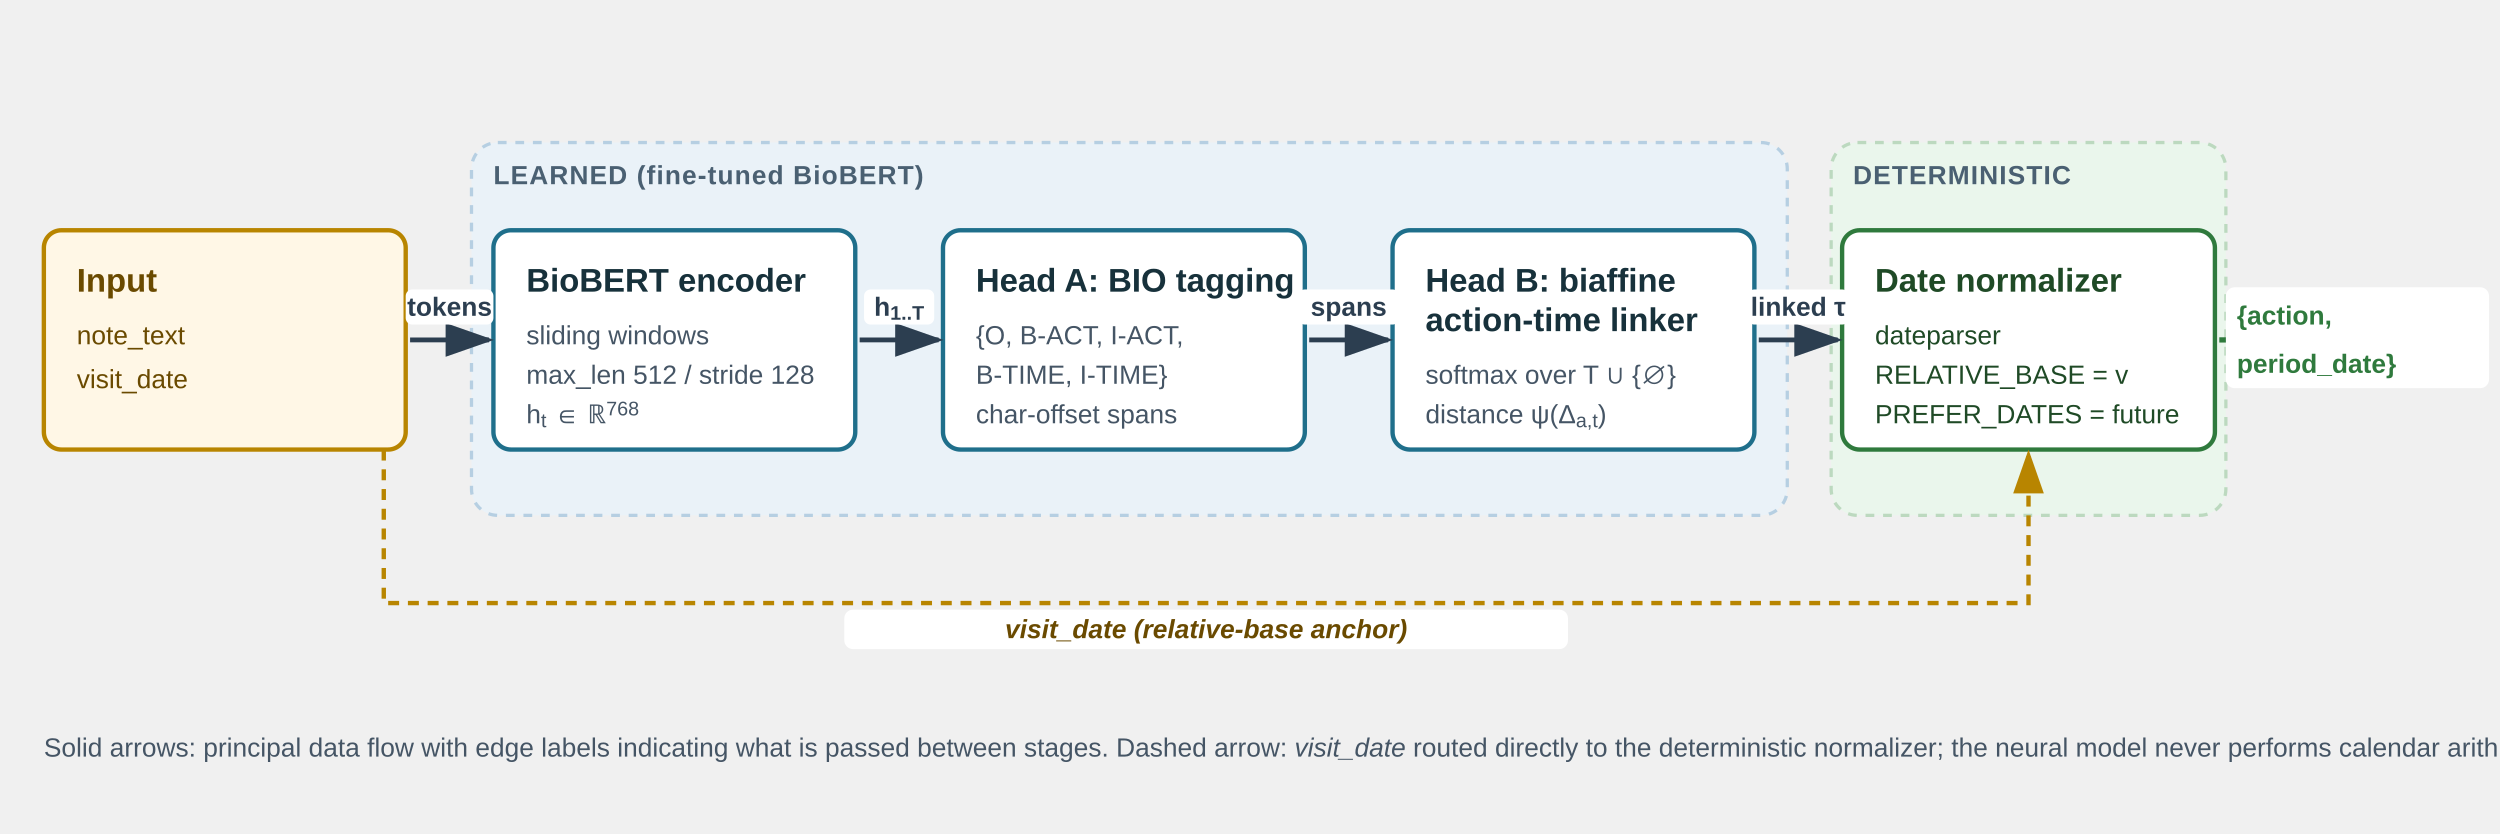
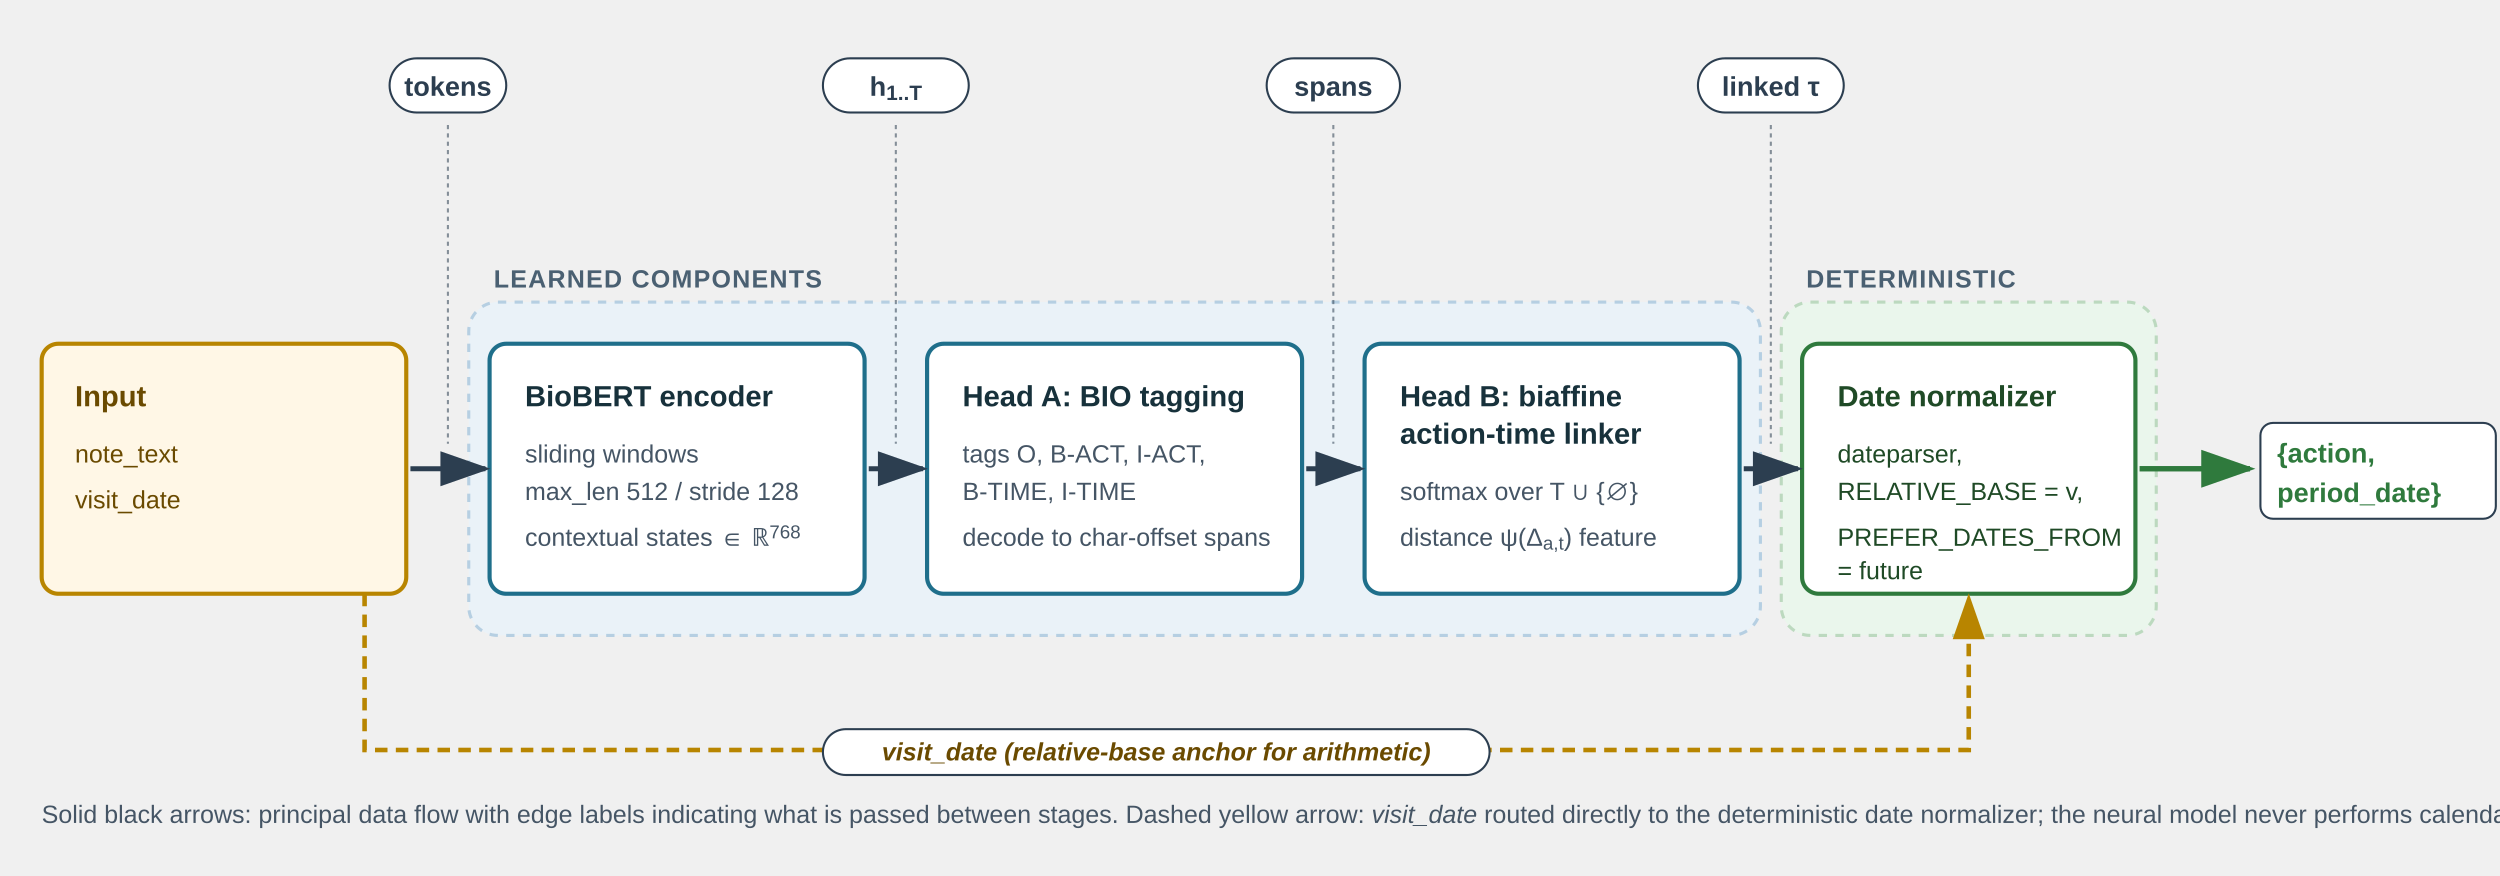
- <svg xmlns="http://www.w3.org/2000/svg" width="1140" height="380" viewBox="0 0 1140 380" font-family="Arial, Helvetica, sans-serif">
+ <svg xmlns="http://www.w3.org/2000/svg" width="1200" height="420" viewBox="0 0 1200 420" font-family="Arial, Helvetica, sans-serif">
  <style>
    .group-neural { fill: #eaf2f8; stroke: #b6cfe2; stroke-width: 1.5; stroke-dasharray: 4 4; }
    .group-symbolic { fill: #eaf6ec; stroke: #bcd9bf; stroke-width: 1.5; stroke-dasharray: 4 4; }
-     .group-label { font: 600 12px Arial; fill: #4a6072; letter-spacing: 0.5px; }
+     .group-label { font: 600 12px Arial; fill: #4a6072; letter-spacing: 0.6px; }
    .input-box { fill: #fff7e6; stroke: #b88500; stroke-width: 2; }
    .neural-box { fill: #ffffff; stroke: #1f6f8b; stroke-width: 2; }
    .symbolic-box { fill: #ffffff; stroke: #2f7a3d; stroke-width: 2; }
-     .head { font: 700 15px Arial; fill: #17313b; }
+     .head { font: 700 14px Arial; fill: #17313b; }
    .body { font: 12px Arial; fill: #455565; }
-     .input-head { font: 700 15px Arial; fill: #6a4a00; }
+     .input-head { font: 700 14px Arial; fill: #6a4a00; }
    .input-body { font: 12px Arial; fill: #6a4a00; }
-     .symbolic-head { font: 700 15px Arial; fill: #1f4a26; }
+     .symbolic-head { font: 700 14px Arial; fill: #1f4a26; }
    .symbolic-body { font: 12px Arial; fill: #1f4a26; }
-     .arrow { stroke: #2c3e50; stroke-width: 2.2; fill: none; marker-end: url(#arrow-head); }
-     .arrow-aux { stroke: #b88500; stroke-width: 2; stroke-dasharray: 5 4; fill: none; marker-end: url(#arrow-head-aux); }
-     .arrow-out { stroke: #2f7a3d; stroke-width: 2.4; fill: none; marker-end: url(#arrow-head-out); }
-     .label-bg { fill: #ffffff; stroke: none; }
-     .edge-label { font: 700 12px Arial; fill: #2c3e50; text-anchor: middle; }
+     .arrow { stroke: #2c3e50; stroke-width: 2.4; fill: none; marker-end: url(#arrow-head); }
+     .arrow-aux { stroke: #b88500; stroke-width: 2.2; stroke-dasharray: 6 4; fill: none; marker-end: url(#arrow-head-aux); }
+     .arrow-out { stroke: #2f7a3d; stroke-width: 2.6; fill: none; marker-end: url(#arrow-head-out); }
+     .dropline { stroke: #2c3e50; stroke-width: 1; fill: none; stroke-dasharray: 2 2; opacity: 0.55; }
+     .label-bg { fill: #ffffff; stroke: #2c3e50; stroke-width: 1; }
+     .edge-label { font: 700 13px Arial; fill: #2c3e50; text-anchor: middle; }
    .edge-label-aux { font: italic 700 12px Arial; fill: #6a4a00; text-anchor: middle; }
-     .edge-label-out { font: 700 12px Arial; fill: #2f7a3d; text-anchor: start; }
+     .edge-label-out { font: 700 13px Arial; fill: #2f7a3d; text-anchor: start; }
  </style>
  <defs>
    <marker id="arrow-head" markerWidth="10" markerHeight="10" refX="9" refY="3.5" orient="auto" markerUnits="strokeWidth">
      <path d="M0,0 L0,7 L10,3.5 z" fill="#2c3e50" />
    </marker>
    <marker id="arrow-head-aux" markerWidth="10" markerHeight="10" refX="9" refY="3.5" orient="auto" markerUnits="strokeWidth">
      <path d="M0,0 L0,7 L10,3.5 z" fill="#b88500" />
    </marker>
    <marker id="arrow-head-out" markerWidth="10" markerHeight="10" refX="9" refY="3.5" orient="auto" markerUnits="strokeWidth">
      <path d="M0,0 L0,7 L10,3.5 z" fill="#2f7a3d" />
    </marker>
  </defs>
-   <rect x="215" y="65" width="600" height="170" rx="12" class="group-neural" />
-   <text x="225" y="84" class="group-label">LEARNED (fine-tuned BioBERT)</text>
-   <rect x="835" y="65" width="180" height="170" rx="12" class="group-symbolic" />
-   <text x="845" y="84" class="group-label">DETERMINISTIC</text>
-   <rect x="20" y="105" width="165" height="100" rx="8" class="input-box" />
-   <text x="35" y="133" class="input-head">Input</text>
-   <text x="35" y="157" class="input-body">note_text</text>
-   <text x="35" y="177" class="input-body">visit_date</text>
-   <rect x="225" y="105" width="165" height="100" rx="8" class="neural-box" />
-   <text x="240" y="133" class="head">BioBERT encoder</text>
-   <text x="240" y="157" class="body">sliding windows</text>
-   <text x="240" y="175" class="body">max_len 512 / stride 128</text>
-   <text x="240" y="193" class="body">h<tspan baseline-shift="sub" font-size="9">t</tspan> ∈ ℝ<tspan baseline-shift="super" font-size="9">768</tspan>
+   <rect x="225" y="145" width="620" height="160" rx="14" class="group-neural" />
+   <text x="237" y="138" class="group-label">LEARNED COMPONENTS</text>
+   <rect x="855" y="145" width="180" height="160" rx="14" class="group-symbolic" />
+   <text x="867" y="138" class="group-label">DETERMINISTIC</text>
+   <rect x="20" y="165" width="175" height="120" rx="8" class="input-box" />
+   <text x="36" y="195" class="input-head">Input</text>
+   <text x="36" y="222" class="input-body">note_text</text>
+   <text x="36" y="244" class="input-body">visit_date</text>
+   <rect x="235" y="165" width="180" height="120" rx="8" class="neural-box" />
+   <text x="252" y="195" class="head">BioBERT encoder</text>
+   <text x="252" y="222" class="body">sliding windows</text>
+   <text x="252" y="240" class="body">max_len 512 / stride 128</text>
+   <text x="252" y="262" class="body">contextual states ∈ ℝ<tspan baseline-shift="super" font-size="9">768</tspan>
  </text>
-   <rect x="430" y="105" width="165" height="100" rx="8" class="neural-box" />
-   <text x="445" y="133" class="head">Head A: BIO tagging</text>
-   <text x="445" y="157" class="body">{O, B-ACT, I-ACT,</text>
-   <text x="445" y="175" class="body">B-TIME, I-TIME}</text>
-   <text x="445" y="193" class="body">char-offset spans</text>
-   <rect x="635" y="105" width="165" height="100" rx="8" class="neural-box" />
-   <text x="650" y="133" class="head">Head B: biaffine</text>
-   <text x="650" y="151" class="head">action-time linker</text>
-   <text x="650" y="175" class="body">softmax over T ∪ {∅}</text>
-   <text x="650" y="193" class="body">distance ψ(Δ<tspan baseline-shift="sub" font-size="9">a,t</tspan>)</text>
-   <rect x="840" y="105" width="170" height="100" rx="8" class="symbolic-box" />
-   <text x="855" y="133" class="symbolic-head">Date normalizer</text>
-   <text x="855" y="157" class="symbolic-body">dateparser</text>
-   <text x="855" y="175" class="symbolic-body">RELATIVE_BASE = v</text>
-   <text x="855" y="193" class="symbolic-body">PREFER_DATES = future</text>
-   <path d="M 187 155 H 223" class="arrow" />
-   <rect x="185" y="132" width="40" height="16" rx="3" class="label-bg" />
-   <text x="205" y="144" class="edge-label">tokens</text>
-   <path d="M 392 155 H 428" class="arrow" />
-   <rect x="394" y="132" width="32" height="16" rx="3" class="label-bg" />
-   <text x="410" y="144" class="edge-label">h<tspan baseline-shift="sub" font-size="9">1..T</tspan>
+   <rect x="445" y="165" width="180" height="120" rx="8" class="neural-box" />
+   <text x="462" y="195" class="head">Head A: BIO tagging</text>
+   <text x="462" y="222" class="body">tags O, B-ACT, I-ACT,</text>
+   <text x="462" y="240" class="body">B-TIME, I-TIME</text>
+   <text x="462" y="262" class="body">decode to char-offset spans</text>
+   <rect x="655" y="165" width="180" height="120" rx="8" class="neural-box" />
+   <text x="672" y="195" class="head">Head B: biaffine</text>
+   <text x="672" y="213" class="head">action-time linker</text>
+   <text x="672" y="240" class="body">softmax over T ∪ {∅}</text>
+   <text x="672" y="262" class="body">distance ψ(Δ<tspan baseline-shift="sub" font-size="9">a,t</tspan>) feature</text>
+   <rect x="865" y="165" width="160" height="120" rx="8" class="symbolic-box" />
+   <text x="882" y="195" class="symbolic-head">Date normalizer</text>
+   <text x="882" y="222" class="symbolic-body">dateparser,</text>
+   <text x="882" y="240" class="symbolic-body">RELATIVE_BASE = v,</text>
+   <text x="882" y="262" class="symbolic-body">PREFER_DATES_FROM</text>
+   <text x="882" y="278" class="symbolic-body">= future</text>
+   <path d="M 197 225 H 233" class="arrow" />
+   <path d="M 417 225 H 443" class="arrow" />
+   <path d="M 627 225 H 653" class="arrow" />
+   <path d="M 837 225 H 863" class="arrow" />
+   <path d="M 215 60 V 213" class="dropline" />
+   <path d="M 430 60 V 213" class="dropline" />
+   <path d="M 640 60 V 213" class="dropline" />
+   <path d="M 850 60 V 213" class="dropline" />
+   <rect x="187" y="28" width="56" height="26" rx="13" class="label-bg" />
+   <text x="215" y="46" class="edge-label">tokens</text>
+   <rect x="395" y="28" width="70" height="26" rx="13" class="label-bg" />
+   <text x="430" y="46" class="edge-label">h<tspan baseline-shift="sub" font-size="10">1..T</tspan>
  </text>
-   <path d="M 597 155 H 633" class="arrow" />
-   <rect x="592" y="132" width="46" height="16" rx="3" class="label-bg" />
-   <text x="615" y="144" class="edge-label">spans</text>
-   <path d="M 802 155 H 838" class="arrow" />
-   <rect x="797" y="132" width="46" height="16" rx="3" class="label-bg" />
-   <text x="820" y="144" class="edge-label">linked τ</text>
-   <path d="M 175 205 V 275 H 925 V 207" class="arrow-aux" />
-   <rect x="385" y="278" width="330" height="18" rx="4" class="label-bg" />
-   <text x="550" y="291" class="edge-label-aux">visit_date (relative-base anchor)</text>
-   <path d="M 1012 155 H 1110" class="arrow-out" />
-   <rect x="1015" y="131" width="120" height="46" rx="4" class="label-bg" />
-   <text x="1020" y="148" class="edge-label-out">{action,</text>
-   <text x="1020" y="170" class="edge-label-out">period_date}</text>
-   <text x="20" y="345" class="body" font-size="11" fill="#6a7686">Solid arrows: principal data flow with edge labels indicating what is passed between stages. Dashed arrow: <tspan font-style="italic">visit_date</tspan> routed directly to the deterministic normalizer; the neural model never performs calendar arithmetic.</text>
+   <rect x="608" y="28" width="64" height="26" rx="13" class="label-bg" />
+   <text x="640" y="46" class="edge-label">spans</text>
+   <rect x="815" y="28" width="70" height="26" rx="13" class="label-bg" />
+   <text x="850" y="46" class="edge-label">linked τ</text>
+   <path d="M 175 285 V 360 H 945 V 287" class="arrow-aux" />
+   <rect x="395" y="350" width="320" height="22" rx="11" class="label-bg" />
+   <text x="555" y="365" class="edge-label-aux">visit_date (relative-base anchor for arithmetic)</text>
+   <path d="M 1027 225 H 1080" class="arrow-out" />
+   <rect x="1085" y="203" width="113" height="46" rx="6" class="label-bg" />
+   <text x="1093" y="222" class="edge-label-out">{action,</text>
+   <text x="1093" y="241" class="edge-label-out">period_date}</text>
+   <text x="20" y="395" class="body" font-size="11" fill="#6a7686">Solid black arrows: principal data flow with edge labels indicating what is passed between stages. Dashed yellow arrow: <tspan font-style="italic">visit_date</tspan> routed directly to the deterministic date normalizer; the neural model never performs calendar arithmetic. Dashed grey droplines visually link each edge label to its arrow.</text>
</svg>
